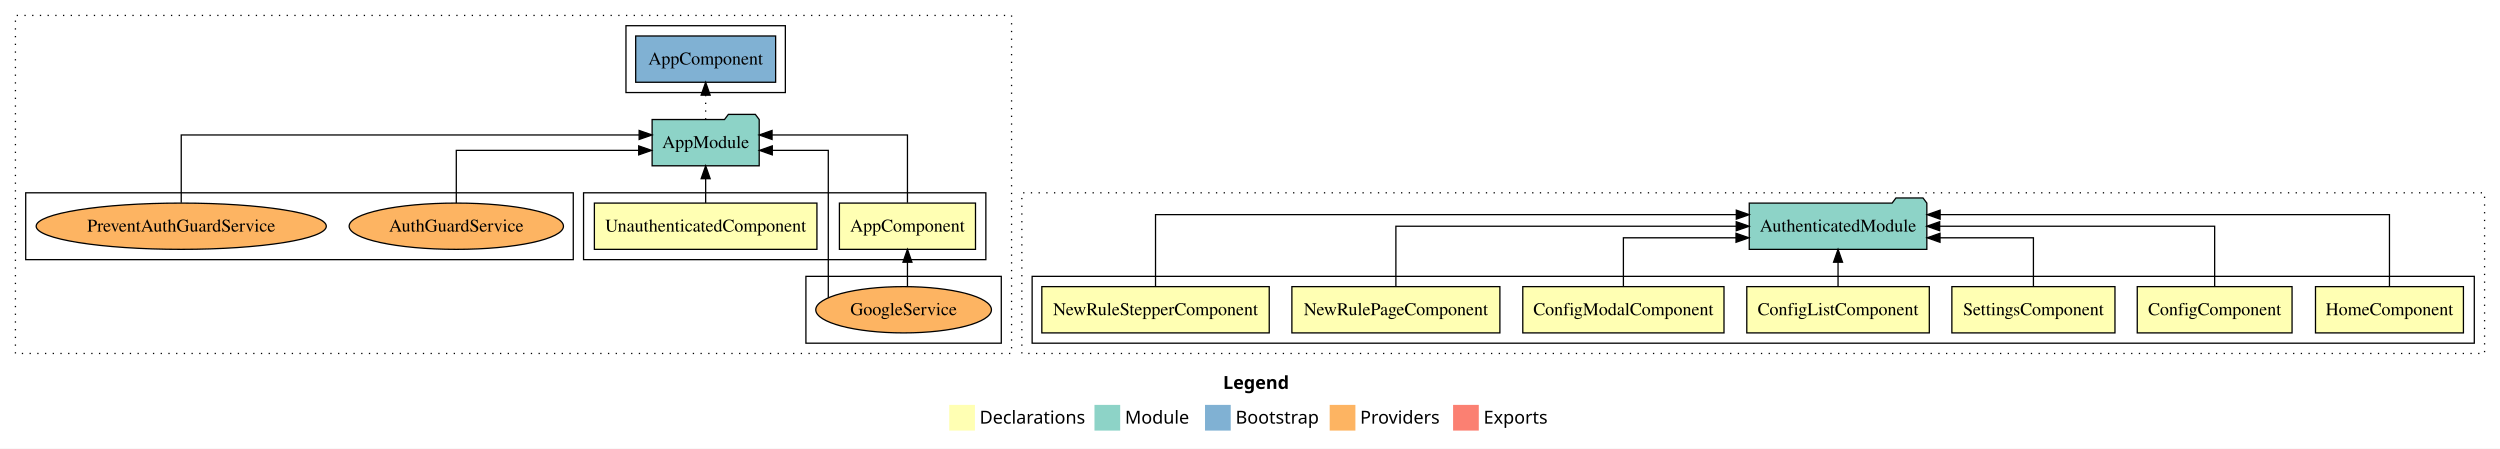
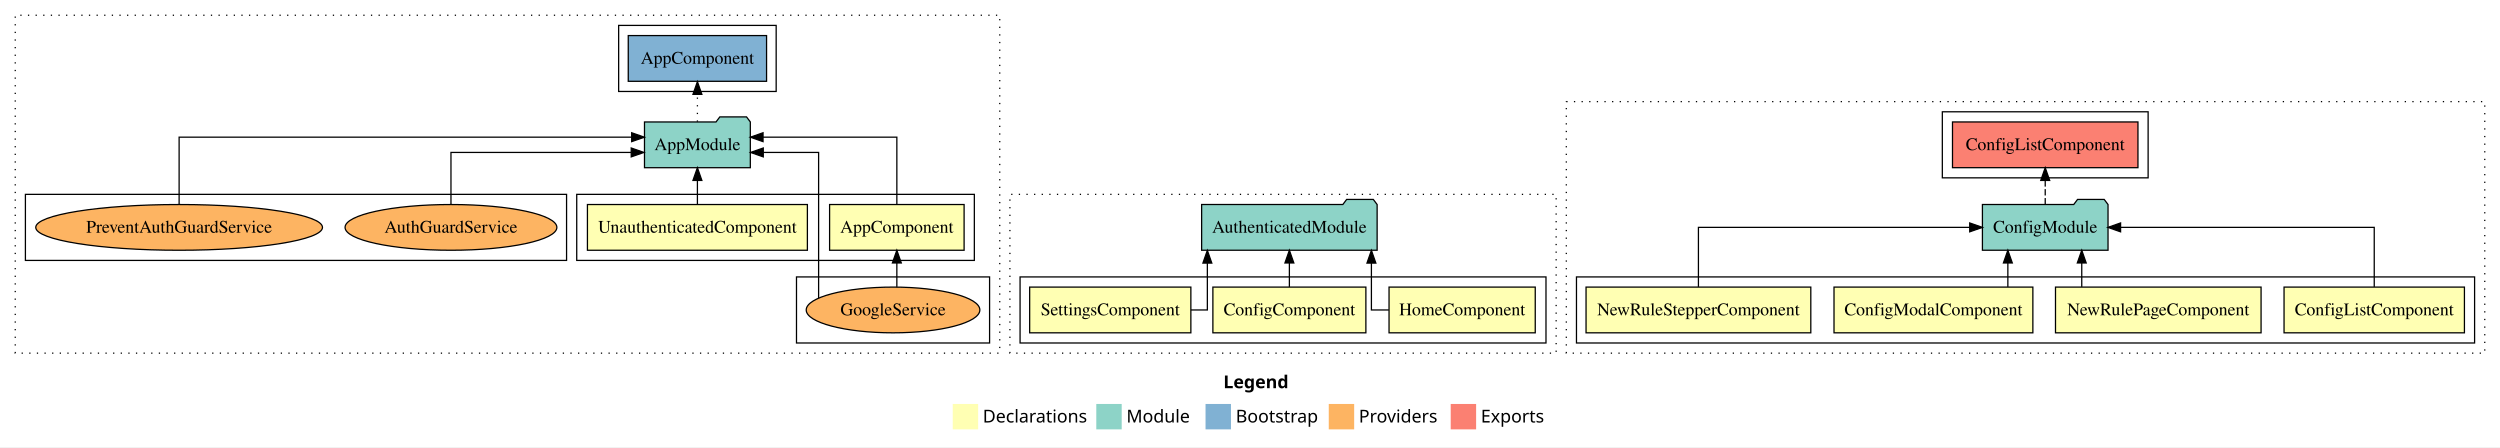
- <svg xmlns="http://www.w3.org/2000/svg" width="1945pt" height="349pt" viewBox="0.00 0.00 1945.00 349.00">
-   <g id="graph0" class="graph" transform="scale(1 1) rotate(0) translate(4 345)">
-     <polygon fill="#ffffff" stroke="transparent" points="-4,4 -4,-345 1941,-345 1941,4 -4,4" />
-     <text text-anchor="start" x="947.509" y="-42.4" font-family="sans-serif" font-weight="bold" font-size="14.00" fill="#000000">Legend</text>
-     <polygon fill="#ffffb3" stroke="transparent" points="734.5,-10 734.5,-30 754.5,-30 754.5,-10 734.5,-10" />
-     <text text-anchor="start" x="758.129" y="-15.4" font-family="sans-serif" font-size="14.00" fill="#000000">  Declarations</text>
-     <polygon fill="#8dd3c7" stroke="transparent" points="847.5,-10 847.5,-30 867.5,-30 867.5,-10 847.5,-10" />
-     <text text-anchor="start" x="871.225" y="-15.4" font-family="sans-serif" font-size="14.00" fill="#000000">  Module</text>
-     <polygon fill="#80b1d3" stroke="transparent" points="933.5,-10 933.5,-30 953.5,-30 953.5,-10 933.5,-10" />
-     <text text-anchor="start" x="957.281" y="-15.4" font-family="sans-serif" font-size="14.00" fill="#000000">  Bootstrap</text>
-     <polygon fill="#fdb462" stroke="transparent" points="1030.5,-10 1030.5,-30 1050.5,-30 1050.5,-10 1030.5,-10" />
-     <text text-anchor="start" x="1054.173" y="-15.4" font-family="sans-serif" font-size="14.00" fill="#000000">  Providers</text>
-     <polygon fill="#fb8072" stroke="transparent" points="1126.5,-10 1126.5,-30 1146.5,-30 1146.5,-10 1126.5,-10" />
-     <text text-anchor="start" x="1150.226" y="-15.4" font-family="sans-serif" font-size="14.00" fill="#000000">  Exports</text>
+ <svg xmlns="http://www.w3.org/2000/svg" width="1968pt" height="352pt" viewBox="0.00 0.00 1968.00 352.00">
+   <g id="graph0" class="graph" transform="scale(1 1) rotate(0) translate(4 348)">
+     <polygon fill="#ffffff" stroke="transparent" points="-4,4 -4,-348 1964,-348 1964,4 -4,4" />
+     <text text-anchor="start" x="959.009" y="-42.4" font-family="sans-serif" font-weight="bold" font-size="14.00" fill="#000000">Legend</text>
+     <polygon fill="#ffffb3" stroke="transparent" points="746,-10 746,-30 766,-30 766,-10 746,-10" />
+     <text text-anchor="start" x="769.629" y="-15.4" font-family="sans-serif" font-size="14.00" fill="#000000">  Declarations</text>
+     <polygon fill="#8dd3c7" stroke="transparent" points="859,-10 859,-30 879,-30 879,-10 859,-10" />
+     <text text-anchor="start" x="882.725" y="-15.4" font-family="sans-serif" font-size="14.00" fill="#000000">  Module</text>
+     <polygon fill="#80b1d3" stroke="transparent" points="945,-10 945,-30 965,-30 965,-10 945,-10" />
+     <text text-anchor="start" x="968.781" y="-15.4" font-family="sans-serif" font-size="14.00" fill="#000000">  Bootstrap</text>
+     <polygon fill="#fdb462" stroke="transparent" points="1042,-10 1042,-30 1062,-30 1062,-10 1042,-10" />
+     <text text-anchor="start" x="1065.673" y="-15.4" font-family="sans-serif" font-size="14.00" fill="#000000">  Providers</text>
+     <polygon fill="#fb8072" stroke="transparent" points="1138,-10 1138,-30 1158,-30 1158,-10 1138,-10" />
+     <text text-anchor="start" x="1161.726" y="-15.4" font-family="sans-serif" font-size="14.00" fill="#000000">  Exports</text>
    <g id="clust1" class="cluster">
-       <polygon fill="none" stroke="#000000" stroke-dasharray="1,5" points="8,-70 8,-333 783,-333 783,-70 8,-70" />
+       <polygon fill="none" stroke="#000000" stroke-dasharray="1,5" points="8,-70 8,-336 783,-336 783,-70 8,-70" />
    </g>
    <g id="clust2" class="cluster">
      <polygon fill="none" stroke="#000000" points="450,-143 450,-195 763,-195 763,-143 450,-143" />
    </g>
    <g id="clust3" class="cluster">
      <polygon fill="none" stroke="#000000" points="623,-78 623,-130 775,-130 775,-78 623,-78" />
    </g>
    <g id="clust7" class="cluster">
-       <polygon fill="none" stroke="#000000" points="483,-273 483,-325 607,-325 607,-273 483,-273" />
+       <polygon fill="none" stroke="#000000" points="483,-276 483,-328 607,-328 607,-276 483,-276" />
    </g>
    <g id="clust8" class="cluster">
      <polygon fill="none" stroke="#000000" points="16,-143 16,-195 442,-195 442,-143 16,-143" />
    </g>
    <g id="clust9" class="cluster">
-       <polygon fill="none" stroke="#000000" stroke-dasharray="1,5" points="791,-70 791,-195 1929,-195 1929,-70 791,-70" />
+       <polygon fill="none" stroke="#000000" stroke-dasharray="1,5" points="791,-70 791,-195 1221,-195 1221,-70 791,-70" />
    </g>
    <g id="clust10" class="cluster">
-       <polygon fill="none" stroke="#000000" points="799,-78 799,-130 1921,-130 1921,-78 799,-78" />
+       <polygon fill="none" stroke="#000000" points="799,-78 799,-130 1213,-130 1213,-78 799,-78" />
+     </g>
+     <g id="clust18" class="cluster">
+       <polygon fill="none" stroke="#000000" stroke-dasharray="1,5" points="1229,-70 1229,-268 1952,-268 1952,-70 1229,-70" />
+     </g>
+     <g id="clust19" class="cluster">
+       <polygon fill="none" stroke="#000000" points="1237,-78 1237,-130 1944,-130 1944,-78 1237,-78" />
+     </g>
+     <g id="clust25" class="cluster">
+       <polygon fill="none" stroke="#000000" points="1525,-208 1525,-260 1687,-260 1687,-208 1525,-208" />
    </g>
    <g id="node1" class="node">
      <polygon fill="#ffffb3" stroke="#000000" points="754.94,-187 649.06,-187 649.06,-151 754.94,-151 754.94,-187" />
      <text text-anchor="middle" x="702" y="-164.8" font-family="Times,serif" font-size="14.00" fill="#000000">AppComponent</text>
    </g>
    <g id="node3" class="node">
      <polygon fill="#8dd3c7" stroke="#000000" points="586.657,-252 583.657,-256 562.657,-256 559.657,-252 503.343,-252 503.343,-216 586.657,-216 586.657,-252" />
      <text text-anchor="middle" x="545" y="-229.8" font-family="Times,serif" font-size="14.00" fill="#000000">AppModule</text>
    </g>
    <g id="edge1" class="edge">
      <path fill="none" stroke="#000000" d="M702,-187.284C702,-208.321 702,-240 702,-240 702,-240 596.661,-240 596.661,-240" />
      <polygon fill="#000000" stroke="#000000" points="596.661,-236.5 586.661,-240 596.661,-243.5 596.661,-236.5" />
    </g>
    <g id="node2" class="node">
      <polygon fill="#ffffb3" stroke="#000000" points="631.574,-187 458.426,-187 458.426,-151 631.574,-151 631.574,-187" />
      <text text-anchor="middle" x="545" y="-164.8" font-family="Times,serif" font-size="14.00" fill="#000000">UnauthenticatedComponent</text>
    </g>
    <g id="edge3" class="edge">
      <path fill="none" stroke="#000000" d="M545,-187.106C545,-187.106 545,-205.991 545,-205.991" />
      <polygon fill="#000000" stroke="#000000" points="541.5,-205.991 545,-215.991 548.5,-205.991 541.5,-205.991" />
    </g>
    <g id="node5" class="node">
-       <polygon fill="#80b1d3" stroke="#000000" points="599.439,-317 490.561,-317 490.561,-281 599.439,-281 599.439,-317" />
-       <text text-anchor="middle" x="545" y="-294.8" font-family="Times,serif" font-size="14.00" fill="#000000">AppComponent </text>
+       <polygon fill="#80b1d3" stroke="#000000" points="599.439,-320 490.561,-320 490.561,-284 599.439,-284 599.439,-320" />
+       <text text-anchor="middle" x="545" y="-297.8" font-family="Times,serif" font-size="14.00" fill="#000000">AppComponent </text>
    </g>
    <g id="edge4" class="edge">
-       <path fill="none" stroke="#000000" stroke-dasharray="1,5" d="M545,-252.106C545,-252.106 545,-270.991 545,-270.991" />
-       <polygon fill="#000000" stroke="#000000" points="541.5,-270.991 545,-280.991 548.5,-270.991 541.5,-270.991" />
+       <path fill="none" stroke="#000000" stroke-dasharray="1,5" d="M545,-252.223C545,-252.223 545,-273.727 545,-273.727" />
+       <polygon fill="#000000" stroke="#000000" points="541.5,-273.727 545,-283.727 548.5,-273.727 541.5,-273.727" />
    </g>
    <g id="node4" class="node">
      <ellipse fill="#fdb462" stroke="#000000" cx="699" cy="-104" rx="68.338" ry="18" />
      <text text-anchor="middle" x="699" y="-99.8" font-family="Times,serif" font-size="14.00" fill="#000000">GoogleService</text>
    </g>
    <g id="edge2" class="edge">
      <path fill="none" stroke="#000000" d="M702,-122.106C702,-122.106 702,-140.991 702,-140.991" />
      <polygon fill="#000000" stroke="#000000" points="698.5,-140.991 702,-150.991 705.5,-140.991 698.5,-140.991" />
    </g>
    <g id="edge5" class="edge">
      <path fill="none" stroke="#000000" d="M640.409,-113.32C640.409,-142.158 640.409,-228 640.409,-228 640.409,-228 596.848,-228 596.848,-228" />
      <polygon fill="#000000" stroke="#000000" points="596.848,-224.5 586.848,-228 596.848,-231.5 596.848,-224.5" />
    </g>
    <g id="node6" class="node">
      <ellipse fill="#fdb462" stroke="#000000" cx="351" cy="-169" rx="83.367" ry="18" />
      <text text-anchor="middle" x="351" y="-164.8" font-family="Times,serif" font-size="14.00" fill="#000000">AuthGuardService</text>
    </g>
    <g id="edge6" class="edge">
      <path fill="none" stroke="#000000" d="M351,-187.023C351,-204.373 351,-228 351,-228 351,-228 492.905,-228 492.905,-228" />
      <polygon fill="#000000" stroke="#000000" points="492.905,-231.5 502.905,-228 492.905,-224.5 492.905,-231.5" />
    </g>
    <g id="node7" class="node">
      <ellipse fill="#fdb462" stroke="#000000" cx="137" cy="-169" rx="112.862" ry="18" />
      <text text-anchor="middle" x="137" y="-164.8" font-family="Times,serif" font-size="14.00" fill="#000000">PreventAuthGuardService</text>
    </g>
    <g id="edge7" class="edge">
      <path fill="none" stroke="#000000" d="M137,-187.284C137,-208.321 137,-240 137,-240 137,-240 493.254,-240 493.254,-240" />
      <polygon fill="#000000" stroke="#000000" points="493.254,-243.5 503.254,-240 493.254,-236.5 493.254,-243.5" />
    </g>
    <g id="node8" class="node">
-       <polygon fill="#ffffb3" stroke="#000000" points="1912.545,-122 1797.455,-122 1797.455,-86 1912.545,-86 1912.545,-122" />
-       <text text-anchor="middle" x="1855" y="-99.8" font-family="Times,serif" font-size="14.00" fill="#000000">HomeComponent</text>
+       <polygon fill="#ffffb3" stroke="#000000" points="1204.545,-122 1089.455,-122 1089.455,-86 1204.545,-86 1204.545,-122" />
+       <text text-anchor="middle" x="1147" y="-99.8" font-family="Times,serif" font-size="14.00" fill="#000000">HomeComponent</text>
+     </g>
+     <g id="node11" class="node">
+       <polygon fill="#8dd3c7" stroke="#000000" points="1080.077,-187 1077.077,-191 1056.077,-191 1053.077,-187 941.923,-187 941.923,-151 1080.077,-151 1080.077,-187" />
+       <text text-anchor="middle" x="1011" y="-164.8" font-family="Times,serif" font-size="14.00" fill="#000000">AuthenticatedModule</text>
+     </g>
+     <g id="edge8" class="edge">
+       <path fill="none" stroke="#000000" d="M1089.346,-104C1081.224,-104 1075.574,-104 1075.574,-104 1075.574,-104 1075.574,-140.894 1075.574,-140.894" />
+       <polygon fill="#000000" stroke="#000000" points="1072.074,-140.894 1075.574,-150.894 1079.074,-140.894 1072.074,-140.894" />
+     </g>
+     <g id="node9" class="node">
+       <polygon fill="#ffffb3" stroke="#000000" points="1071.22,-122 950.78,-122 950.78,-86 1071.22,-86 1071.22,-122" />
+       <text text-anchor="middle" x="1011" y="-99.8" font-family="Times,serif" font-size="14.00" fill="#000000">ConfigComponent</text>
+     </g>
+     <g id="edge9" class="edge">
+       <path fill="none" stroke="#000000" d="M1011,-122.106C1011,-122.106 1011,-140.991 1011,-140.991" />
+       <polygon fill="#000000" stroke="#000000" points="1007.5,-140.991 1011,-150.991 1014.5,-140.991 1007.5,-140.991" />
+     </g>
+     <g id="node10" class="node">
+       <polygon fill="#ffffb3" stroke="#000000" points="933.447,-122 806.553,-122 806.553,-86 933.447,-86 933.447,-122" />
+       <text text-anchor="middle" x="870" y="-99.8" font-family="Times,serif" font-size="14.00" fill="#000000">SettingsComponent</text>
+     </g>
+     <g id="edge10" class="edge">
+       <path fill="none" stroke="#000000" d="M933.461,-104C941.191,-104 946.426,-104 946.426,-104 946.426,-104 946.426,-140.894 946.426,-140.894" />
+       <polygon fill="#000000" stroke="#000000" points="942.926,-140.894 946.426,-150.894 949.926,-140.894 942.926,-140.894" />
+     </g>
+     <g id="node12" class="node">
+       <polygon fill="#ffffb3" stroke="#000000" points="1935.999,-122 1794.001,-122 1794.001,-86 1935.999,-86 1935.999,-122" />
+       <text text-anchor="middle" x="1865" y="-99.8" font-family="Times,serif" font-size="14.00" fill="#000000">ConfigListComponent</text>
+     </g>
+     <g id="node16" class="node">
+       <polygon fill="#8dd3c7" stroke="#000000" points="1655.439,-187 1652.439,-191 1631.439,-191 1628.439,-187 1556.561,-187 1556.561,-151 1655.439,-151 1655.439,-187" />
+       <text text-anchor="middle" x="1606" y="-164.8" font-family="Times,serif" font-size="14.00" fill="#000000">ConfigModule</text>
+     </g>
+     <g id="edge11" class="edge">
+       <path fill="none" stroke="#000000" d="M1865,-122.106C1865,-141.339 1865,-169 1865,-169 1865,-169 1665.326,-169 1665.326,-169" />
+       <polygon fill="#000000" stroke="#000000" points="1665.326,-165.5 1655.326,-169 1665.325,-172.5 1665.326,-165.5" />
+     </g>
+     <g id="node13" class="node">
+       <polygon fill="#ffffb3" stroke="#000000" points="1775.914,-122 1614.086,-122 1614.086,-86 1775.914,-86 1775.914,-122" />
+       <text text-anchor="middle" x="1695" y="-99.8" font-family="Times,serif" font-size="14.00" fill="#000000">NewRulePageComponent</text>
+     </g>
+     <g id="edge12" class="edge">
+       <path fill="none" stroke="#000000" d="M1634.756,-122.106C1634.756,-122.106 1634.756,-140.991 1634.756,-140.991" />
+       <polygon fill="#000000" stroke="#000000" points="1631.256,-140.991 1634.756,-150.991 1638.256,-140.991 1631.256,-140.991" />
+     </g>
+     <g id="node14" class="node">
+       <polygon fill="#ffffb3" stroke="#000000" points="1596.27,-122 1439.73,-122 1439.73,-86 1596.27,-86 1596.27,-122" />
+       <text text-anchor="middle" x="1518" y="-99.8" font-family="Times,serif" font-size="14.00" fill="#000000">ConfigModalComponent</text>
+     </g>
+     <g id="edge13" class="edge">
+       <path fill="none" stroke="#000000" d="M1576.583,-122.106C1576.583,-122.106 1576.583,-140.991 1576.583,-140.991" />
+       <polygon fill="#000000" stroke="#000000" points="1573.083,-140.991 1576.583,-150.991 1580.083,-140.991 1573.083,-140.991" />
    </g>
    <g id="node15" class="node">
-       <polygon fill="#8dd3c7" stroke="#000000" points="1495.077,-187 1492.077,-191 1471.077,-191 1468.077,-187 1356.923,-187 1356.923,-151 1495.077,-151 1495.077,-187" />
-       <text text-anchor="middle" x="1426" y="-164.8" font-family="Times,serif" font-size="14.00" fill="#000000">AuthenticatedModule</text>
-     </g>
-     <g id="edge8" class="edge">
-       <path fill="none" stroke="#000000" d="M1855,-122.292C1855,-144.206 1855,-178 1855,-178 1855,-178 1505.403,-178 1505.403,-178" />
-       <polygon fill="#000000" stroke="#000000" points="1505.403,-174.5 1495.403,-178 1505.403,-181.5 1505.403,-174.5" />
-     </g>
-     <g id="node9" class="node">
-       <polygon fill="#ffffb3" stroke="#000000" points="1779.22,-122 1658.78,-122 1658.78,-86 1779.22,-86 1779.22,-122" />
-       <text text-anchor="middle" x="1719" y="-99.8" font-family="Times,serif" font-size="14.00" fill="#000000">ConfigComponent</text>
-     </g>
-     <g id="edge9" class="edge">
-       <path fill="none" stroke="#000000" d="M1719,-122.106C1719,-141.339 1719,-169 1719,-169 1719,-169 1505.066,-169 1505.066,-169" />
-       <polygon fill="#000000" stroke="#000000" points="1505.066,-165.5 1495.066,-169 1505.066,-172.5 1505.066,-165.5" />
-     </g>
-     <g id="node10" class="node">
-       <polygon fill="#ffffb3" stroke="#000000" points="1641.447,-122 1514.553,-122 1514.553,-86 1641.447,-86 1641.447,-122" />
-       <text text-anchor="middle" x="1578" y="-99.8" font-family="Times,serif" font-size="14.00" fill="#000000">SettingsComponent</text>
-     </g>
-     <g id="edge10" class="edge">
-       <path fill="none" stroke="#000000" d="M1578,-122.027C1578,-138.398 1578,-160 1578,-160 1578,-160 1505.328,-160 1505.328,-160" />
-       <polygon fill="#000000" stroke="#000000" points="1505.328,-156.5 1495.328,-160 1505.328,-163.5 1505.328,-156.5" />
-     </g>
-     <g id="node11" class="node">
-       <polygon fill="#ffffb3" stroke="#000000" points="1496.999,-122 1355.001,-122 1355.001,-86 1496.999,-86 1496.999,-122" />
-       <text text-anchor="middle" x="1426" y="-99.8" font-family="Times,serif" font-size="14.00" fill="#000000">ConfigListComponent</text>
-     </g>
-     <g id="edge11" class="edge">
-       <path fill="none" stroke="#000000" d="M1426,-122.106C1426,-122.106 1426,-140.991 1426,-140.991" />
-       <polygon fill="#000000" stroke="#000000" points="1422.5,-140.991 1426,-150.991 1429.5,-140.991 1422.5,-140.991" />
-     </g>
-     <g id="node12" class="node">
-       <polygon fill="#ffffb3" stroke="#000000" points="1337.27,-122 1180.73,-122 1180.73,-86 1337.27,-86 1337.27,-122" />
-       <text text-anchor="middle" x="1259" y="-99.8" font-family="Times,serif" font-size="14.00" fill="#000000">ConfigModalComponent</text>
-     </g>
-     <g id="edge12" class="edge">
-       <path fill="none" stroke="#000000" d="M1259,-122.027C1259,-138.398 1259,-160 1259,-160 1259,-160 1346.628,-160 1346.628,-160" />
-       <polygon fill="#000000" stroke="#000000" points="1346.628,-163.5 1356.628,-160 1346.628,-156.5 1346.628,-163.5" />
-     </g>
-     <g id="node13" class="node">
-       <polygon fill="#ffffb3" stroke="#000000" points="1162.914,-122 1001.086,-122 1001.086,-86 1162.914,-86 1162.914,-122" />
-       <text text-anchor="middle" x="1082" y="-99.8" font-family="Times,serif" font-size="14.00" fill="#000000">NewRulePageComponent</text>
-     </g>
-     <g id="edge13" class="edge">
-       <path fill="none" stroke="#000000" d="M1082,-122.106C1082,-141.339 1082,-169 1082,-169 1082,-169 1346.8,-169 1346.8,-169" />
-       <polygon fill="#000000" stroke="#000000" points="1346.8,-172.5 1356.8,-169 1346.8,-165.5 1346.8,-172.5" />
-     </g>
-     <g id="node14" class="node">
-       <polygon fill="#ffffb3" stroke="#000000" points="983.465,-122 806.535,-122 806.535,-86 983.465,-86 983.465,-122" />
-       <text text-anchor="middle" x="895" y="-99.8" font-family="Times,serif" font-size="14.00" fill="#000000">NewRuleStepperComponent</text>
+       <polygon fill="#ffffb3" stroke="#000000" points="1421.465,-122 1244.535,-122 1244.535,-86 1421.465,-86 1421.465,-122" />
+       <text text-anchor="middle" x="1333" y="-99.8" font-family="Times,serif" font-size="14.00" fill="#000000">NewRuleStepperComponent</text>
    </g>
    <g id="edge14" class="edge">
-       <path fill="none" stroke="#000000" d="M895,-122.292C895,-144.206 895,-178 895,-178 895,-178 1346.853,-178 1346.853,-178" />
-       <polygon fill="#000000" stroke="#000000" points="1346.853,-181.5 1356.853,-178 1346.853,-174.5 1346.853,-181.5" />
+       <path fill="none" stroke="#000000" d="M1333,-122.106C1333,-141.339 1333,-169 1333,-169 1333,-169 1546.562,-169 1546.562,-169" />
+       <polygon fill="#000000" stroke="#000000" points="1546.562,-172.5 1556.562,-169 1546.562,-165.5 1546.562,-172.5" />
+     </g>
+     <g id="node17" class="node">
+       <polygon fill="#fb8072" stroke="#000000" points="1678.999,-252 1533.001,-252 1533.001,-216 1678.999,-216 1678.999,-252" />
+       <text text-anchor="middle" x="1606" y="-229.8" font-family="Times,serif" font-size="14.00" fill="#000000">ConfigListComponent </text>
+     </g>
+     <g id="edge15" class="edge">
+       <path fill="none" stroke="#000000" stroke-dasharray="5,2" d="M1606,-187.106C1606,-187.106 1606,-205.991 1606,-205.991" />
+       <polygon fill="#000000" stroke="#000000" points="1602.5,-205.991 1606,-215.991 1609.5,-205.991 1602.5,-205.991" />
    </g>
  </g>
</svg>
